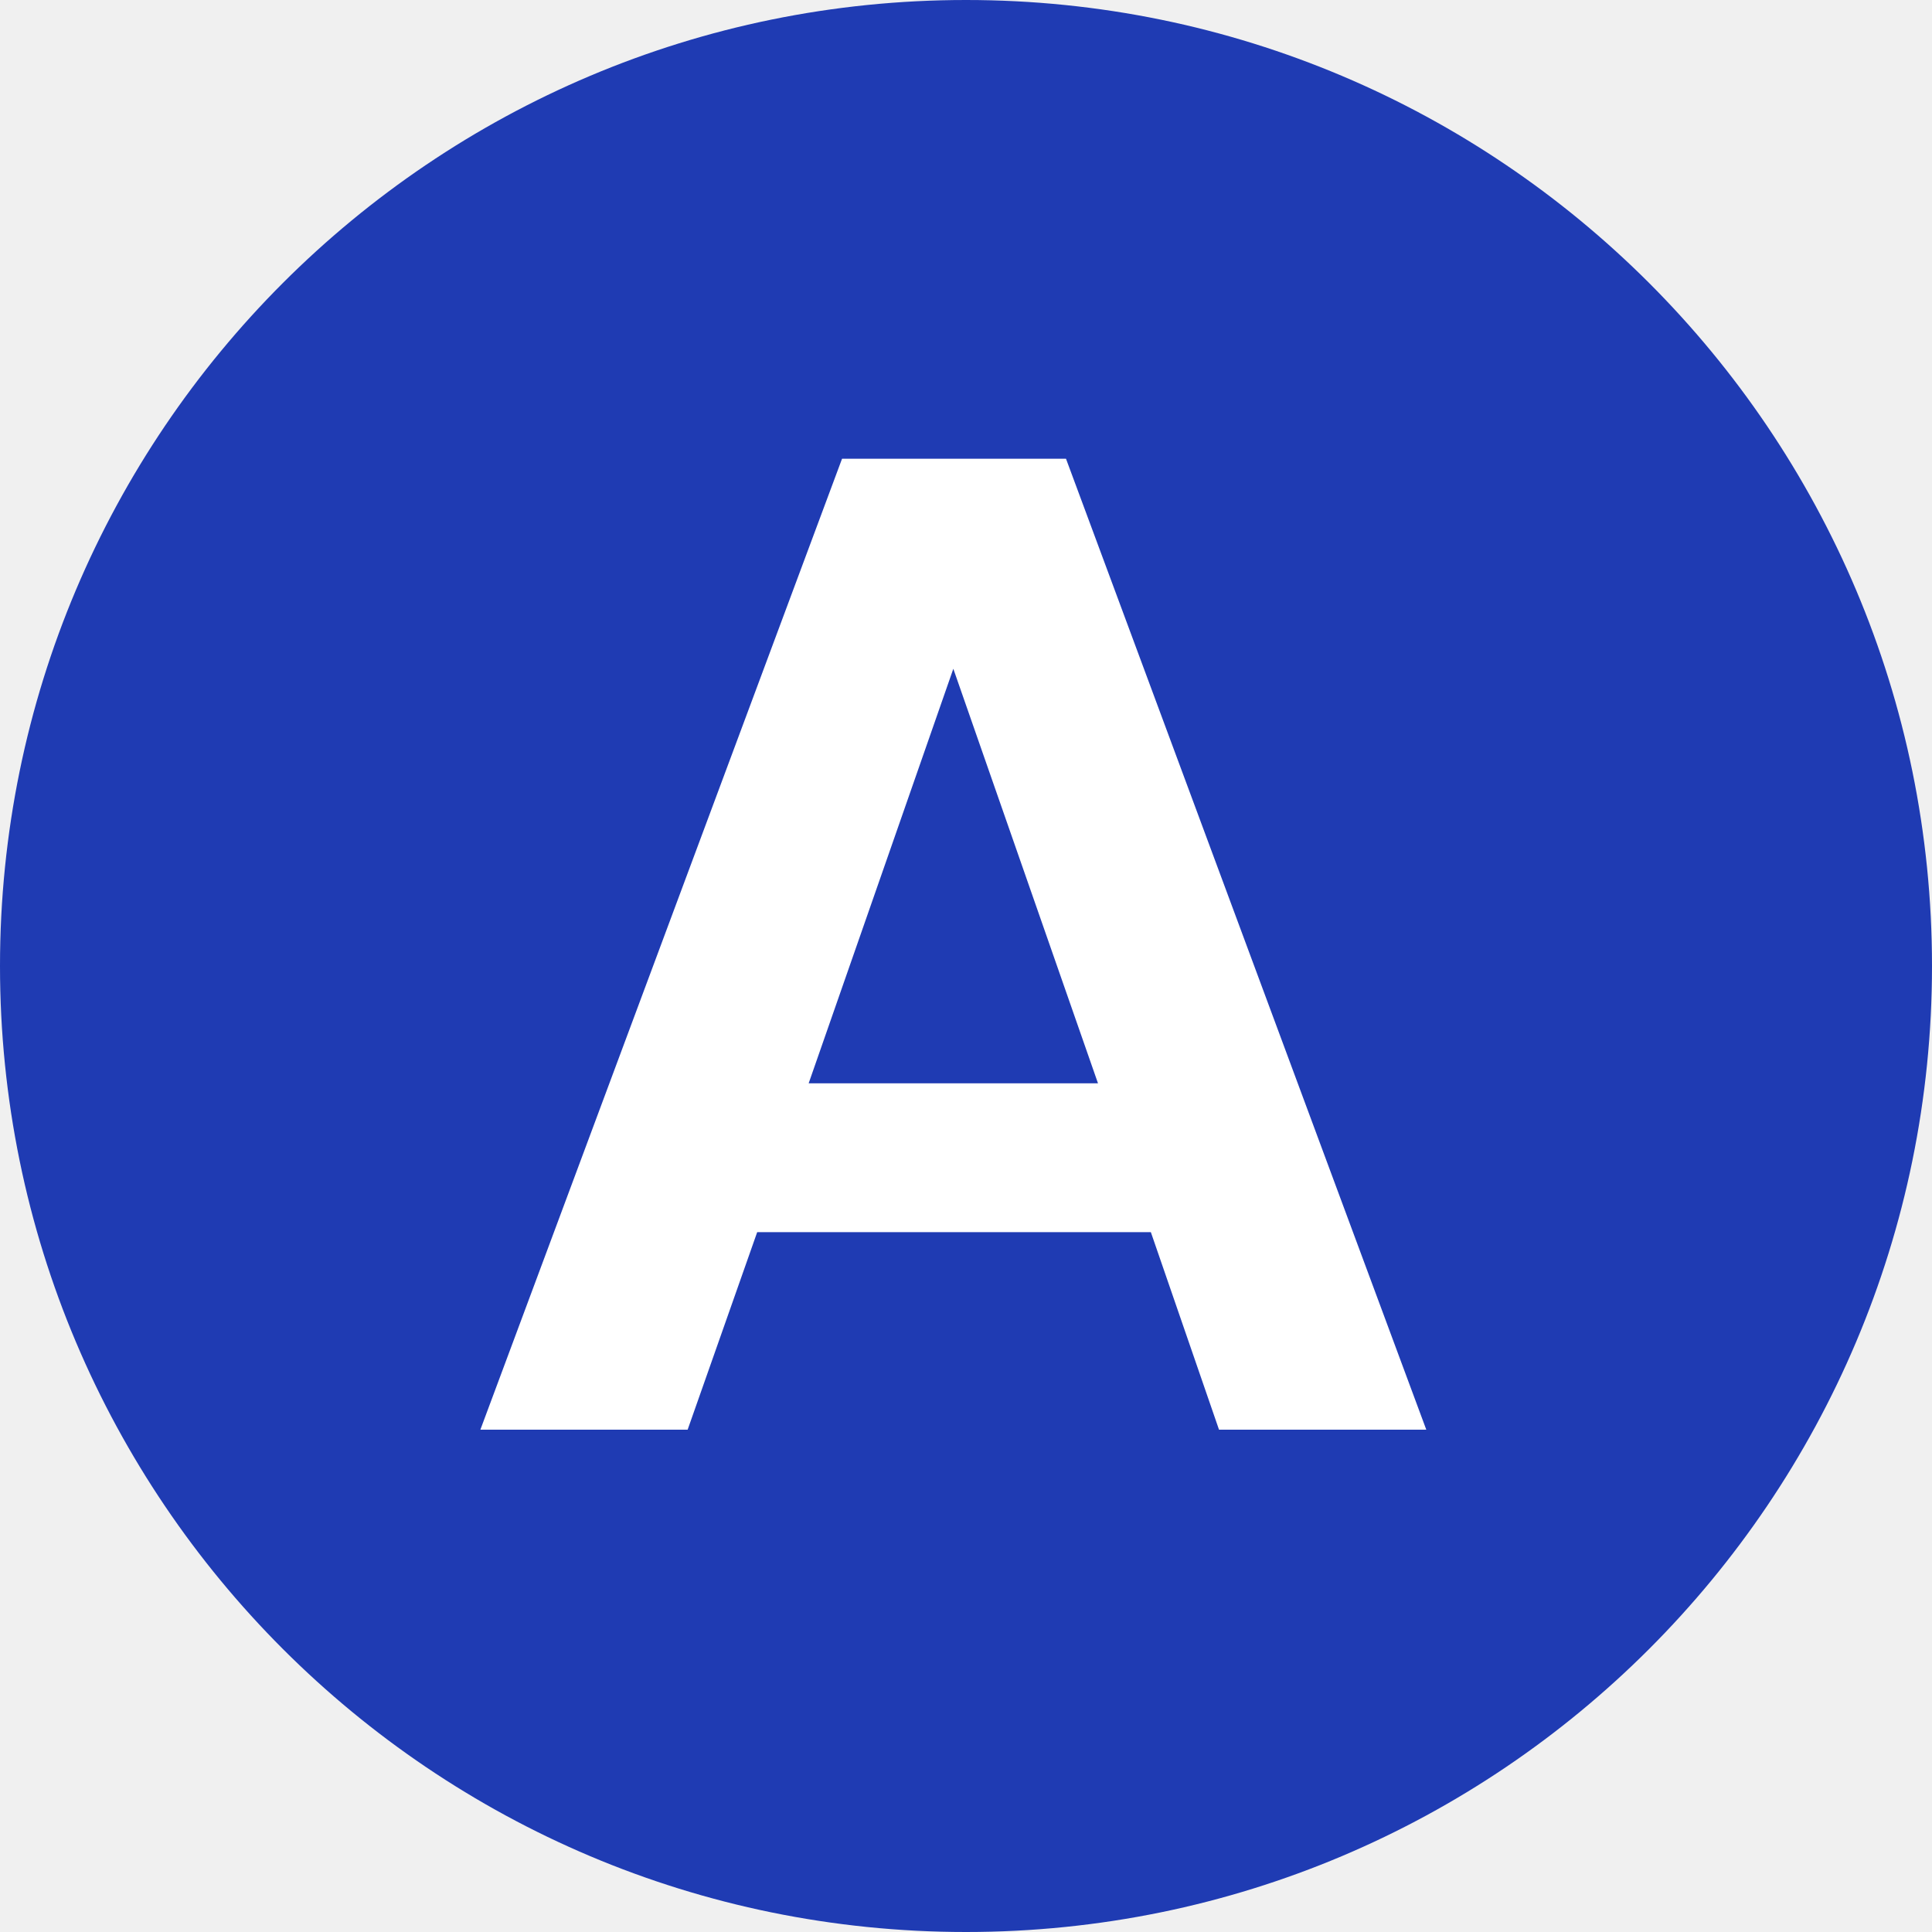
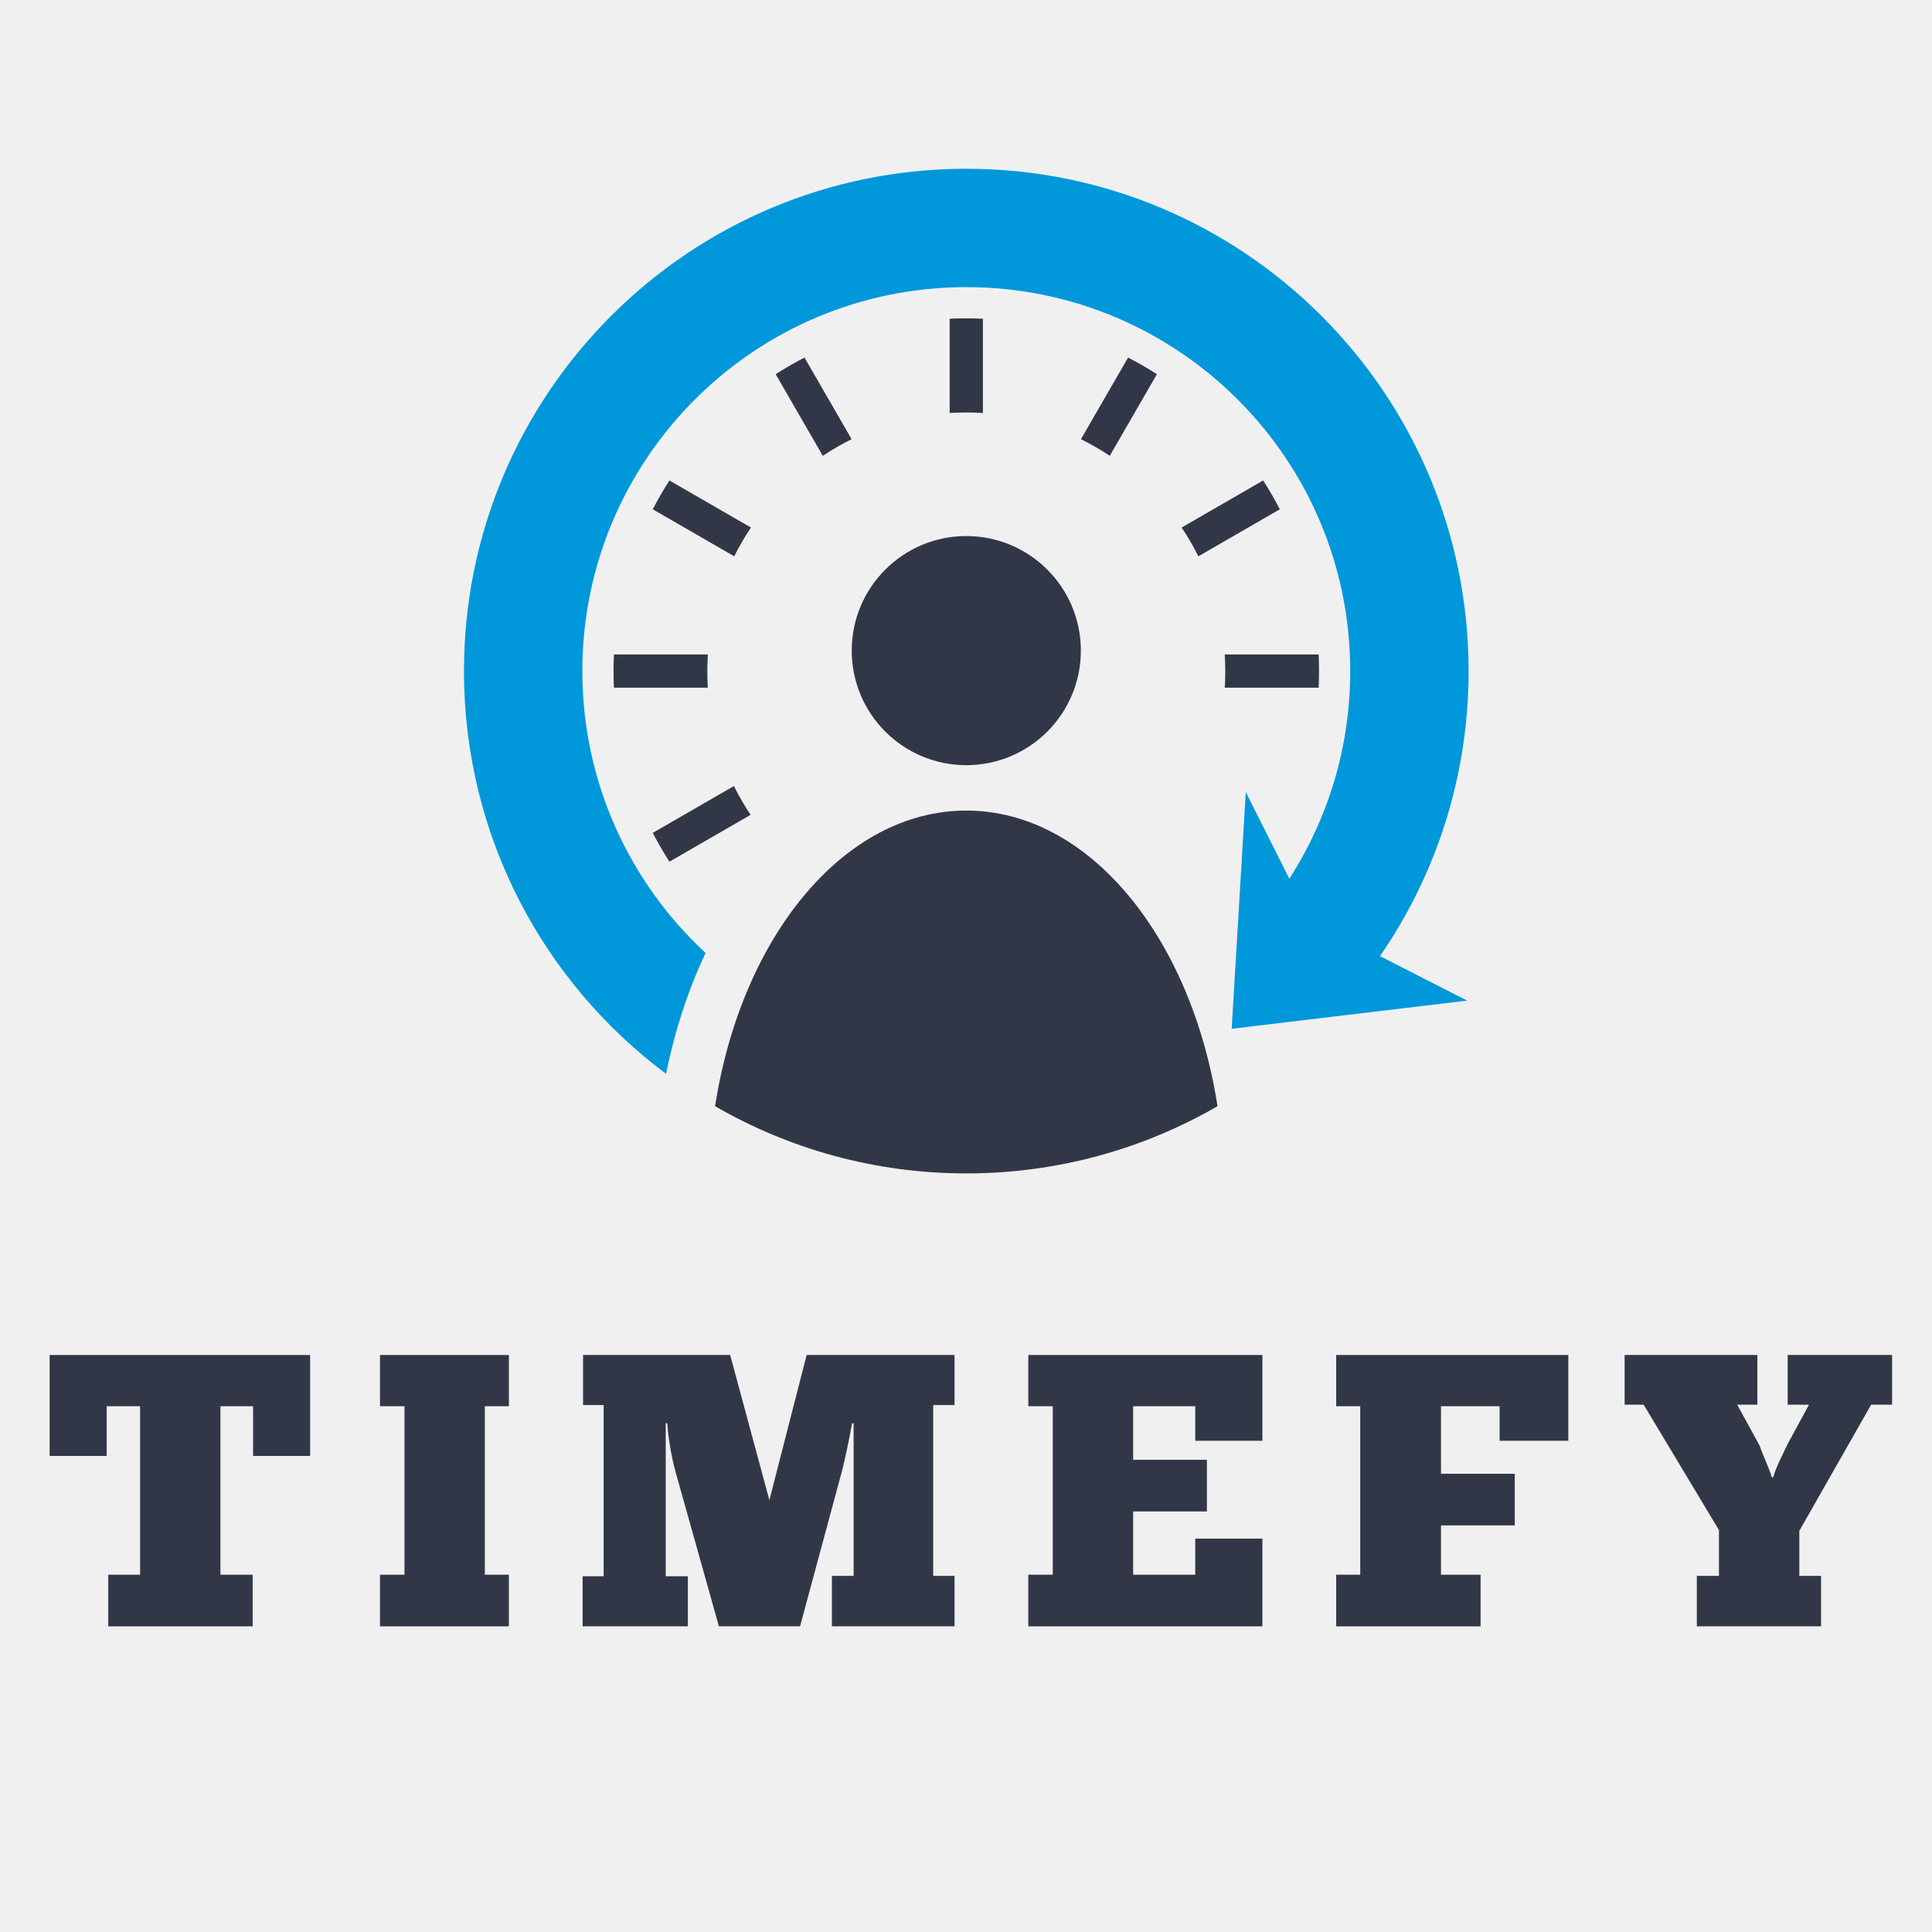
- <svg xmlns="http://www.w3.org/2000/svg" width="50" height="50" viewBox="0 0 50 50" fill="none">
-   <circle cx="25" cy="25" r="25" fill="#1F3BB3" />
-   <path d="M29.784 31.888H19.596L17.796 37H12.432L21.792 11.872H27.588L36.912 37H31.548L29.784 31.888ZM28.416 28.036L24.672 17.308L20.928 28.036H28.416Z" fill="white" />
+ <svg xmlns="http://www.w3.org/2000/svg" width="500" zoomAndPan="magnify" viewBox="0 0 375 375" height="500" preserveAspectRatio="xMidYMid meet" version="1.0">
+   <defs>
+     <g />
+     <clipPath id="id1">
+       <path d="M 90.055 32.758 L 285.055 32.758 L 285.055 209 L 90.055 209 Z M 90.055 32.758 " clip-rule="nonzero" />
+     </clipPath>
+     <clipPath id="id2">
+       <path d="M 138 157 L 237 157 L 237 227.758 L 138 227.758 Z M 138 157 " clip-rule="nonzero" />
+     </clipPath>
+   </defs>
+   <g clip-path="url(#id1)">
+     <path fill="#0098da" d="M 258.266 197.387 L 284.777 194.219 L 267.855 185.578 C 278.703 169.859 285.055 150.797 285.055 130.254 C 285.055 76.406 241.402 32.758 187.555 32.758 C 133.711 32.758 90.055 76.406 90.055 130.254 C 90.055 162.258 105.473 190.66 129.285 208.438 C 130.984 200.008 133.59 192.105 136.957 184.969 C 122.246 171.352 113.035 151.879 113.035 130.254 C 113.035 89.098 146.398 55.734 187.555 55.734 C 228.715 55.734 262.078 89.098 262.078 130.254 C 262.078 145.102 257.738 158.934 250.254 170.551 L 247.051 164.168 L 241.805 153.727 L 240.629 173.516 L 240.055 183.148 L 239.734 188.508 L 239.07 199.684 L 243.531 199.152 Z M 258.266 197.387 " fill-opacity="1" fill-rule="evenodd" />
+   </g>
+   <path fill="#323748" d="M 255.949 127.027 C 255.996 128.098 256.023 129.172 256.023 130.254 C 256.023 131.34 255.996 132.414 255.949 133.484 L 237.727 133.484 C 237.793 132.441 237.824 131.391 237.824 130.332 C 237.824 129.223 237.793 128.121 237.719 127.027 Z M 255.949 127.027 " fill-opacity="1" fill-rule="evenodd" />
+   <path fill="#323748" d="M 145.688 158.16 L 129.934 167.254 C 128.773 165.445 127.695 163.582 126.699 161.664 L 142.457 152.566 C 143.414 154.508 144.492 156.371 145.688 158.16 Z M 145.688 158.16 " fill-opacity="1" fill-rule="evenodd" />
+   <path fill="#323748" d="M 119.164 133.484 C 119.113 132.414 119.086 131.34 119.086 130.254 C 119.086 129.172 119.113 128.098 119.164 127.027 L 137.395 127.027 C 137.324 128.121 137.289 129.223 137.289 130.332 C 137.289 131.391 137.32 132.441 137.383 133.484 Z M 119.164 133.484 " fill-opacity="1" fill-rule="evenodd" />
+   <path fill="#323748" d="M 126.699 98.852 C 127.691 96.934 128.773 95.066 129.934 93.258 L 145.758 102.395 C 144.562 104.18 143.477 106.043 142.516 107.98 Z M 126.699 98.852 " fill-opacity="1" fill-rule="evenodd" />
+   <path fill="#323748" d="M 150.559 72.633 C 152.367 71.473 154.23 70.395 156.152 69.402 L 165.301 85.246 C 163.359 86.203 161.492 87.285 159.707 88.477 L 150.559 72.637 Z M 150.559 72.633 " fill-opacity="1" fill-rule="evenodd" />
+   <path fill="#323748" d="M 184.328 61.863 C 185.398 61.812 186.473 61.789 187.555 61.789 C 188.641 61.789 189.715 61.812 190.785 61.863 L 190.785 80.164 C 189.715 80.098 188.641 80.062 187.555 80.062 C 186.473 80.062 185.395 80.098 184.328 80.164 Z M 184.328 61.863 " fill-opacity="1" fill-rule="evenodd" />
+   <path fill="#323748" d="M 218.961 69.402 C 220.883 70.395 222.746 71.473 224.555 72.633 L 215.406 88.473 C 213.621 87.285 211.754 86.203 209.812 85.246 Z M 218.961 69.402 " fill-opacity="1" fill-rule="evenodd" />
+   <path fill="#323748" d="M 245.176 93.258 C 246.34 95.066 247.422 96.934 248.414 98.852 L 232.598 107.98 C 231.637 106.043 230.547 104.18 229.355 102.395 Z M 245.176 93.258 " fill-opacity="1" fill-rule="evenodd" />
+   <path fill="#323748" d="M 187.555 148.52 C 175.277 148.52 165.32 138.562 165.32 126.281 C 165.32 114 175.277 104.047 187.555 104.047 C 199.836 104.047 209.793 114 209.793 126.281 C 209.793 138.562 199.836 148.52 187.555 148.52 Z M 187.555 148.52 " fill-opacity="1" fill-rule="evenodd" />
+   <g clip-path="url(#id2)">
+     <path fill="#323748" d="M 236.316 214.711 C 221.973 223.008 205.316 227.758 187.555 227.758 C 169.797 227.758 153.145 223.008 138.797 214.711 C 143.898 181.844 163.793 157.332 187.555 157.332 C 211.32 157.332 231.215 181.844 236.316 214.711 Z M 236.316 214.711 " fill-opacity="1" fill-rule="evenodd" />
+   </g>
+   <g fill="#323748" fill-opacity="1">
+     <g transform="translate(8.50277, 315.6736)">
+       <g>
+         <path d="M 51.691 -52.672 L 1.129 -52.672 L 1.129 -33.078 L 12.207 -33.078 L 12.207 -42.727 L 18.688 -42.727 L 18.688 -10.023 L 12.508 -10.023 L 12.508 0 L 40.539 0 L 40.539 -10.023 L 34.285 -10.023 L 34.285 -42.727 L 40.617 -42.727 L 40.617 -33.078 L 51.691 -33.078 Z M 51.691 -52.672 " />
+       </g>
+     </g>
+   </g>
+   <g fill="#323748" fill-opacity="1">
+     <g transform="translate(71.874, 315.6736)">
+       <g>
+         <path d="M 1.883 -52.672 L 1.883 -42.727 L 6.633 -42.727 L 6.633 -10.023 L 1.883 -10.023 L 1.883 0 L 26.902 0 L 26.902 -10.023 L 22.23 -10.023 L 22.23 -42.727 L 26.902 -42.727 L 26.902 -52.672 Z M 1.883 -52.672 " />
+       </g>
+     </g>
+   </g>
+   <g fill="#323748" fill-opacity="1">
+     <g transform="translate(111.2081, 315.6736)">
+       <g>
+         <path d="M 54.48 -39.41 L 54.48 -9.797 L 50.262 -9.797 L 50.262 0 L 74.07 0 L 74.07 -9.797 L 69.926 -9.797 L 69.926 -42.953 L 74.07 -42.953 L 74.07 -52.672 L 45.363 -52.672 L 38.129 -24.488 L 30.52 -52.672 L 1.961 -52.672 L 1.961 -42.953 L 5.953 -42.953 L 5.953 -9.719 L 1.883 -9.719 L 1.883 0 L 22.305 0 L 22.305 -9.719 L 18.008 -9.719 L 18.008 -39.41 L 18.312 -39.41 C 18.535 -35.641 19.516 -31.348 19.895 -30.066 L 28.332 0 L 44.082 0 L 51.992 -29.312 C 52.52 -31.047 53.574 -36.02 54.18 -39.41 Z M 54.48 -39.41 " />
+       </g>
+     </g>
+   </g>
+   <g fill="#323748" fill-opacity="1">
+     <g transform="translate(197.7122, 315.6736)">
+       <g>
+         <path d="M 1.883 -52.672 L 1.883 -42.727 L 6.633 -42.727 L 6.633 -10.023 L 1.883 -10.023 L 1.883 0 L 47.32 0 L 47.32 -17.031 L 34.285 -17.031 L 34.285 -10.023 L 22.23 -10.023 L 22.23 -22.305 L 36.547 -22.305 L 36.547 -32.328 L 22.23 -32.328 L 22.23 -42.727 L 34.285 -42.727 L 34.285 -36.02 L 47.32 -36.02 L 47.32 -52.672 Z M 1.883 -52.672 " />
+       </g>
+     </g>
+   </g>
+   <g fill="#323748" fill-opacity="1">
+     <g transform="translate(257.4666, 315.6736)">
+       <g>
+         <path d="M 1.883 -52.672 L 1.883 -42.727 L 6.555 -42.727 L 6.555 -10.023 L 1.883 -10.023 L 1.883 0 L 29.914 0 L 29.914 -10.023 L 22.23 -10.023 L 22.23 -19.594 L 36.547 -19.594 L 36.547 -29.613 L 22.23 -29.613 L 22.23 -42.727 L 33.609 -42.727 L 33.609 -36.02 L 46.945 -36.02 L 46.945 -52.672 Z M 1.883 -52.672 " />
+       </g>
+     </g>
+   </g>
+   <g fill="#323748" fill-opacity="1">
+     <g transform="translate(316.0907, 315.6736)">
+       <g>
+         <path d="M 27.805 -28.938 C 27.504 -30.215 25.922 -33.609 25.469 -35.039 L 21.098 -43.027 L 25.016 -43.027 L 25.016 -52.672 L -0.754 -52.672 L -0.754 -43.027 L 2.938 -43.027 L 17.559 -18.688 L 17.559 -9.797 L 13.262 -9.797 L 13.262 0 L 37.375 0 L 37.375 -9.797 L 33.156 -9.797 L 33.156 -18.535 L 47.098 -43.027 L 51.164 -43.027 L 51.164 -52.672 L 30.895 -52.672 L 30.895 -43.027 L 35.039 -43.027 L 30.895 -35.414 C 30.066 -33.609 28.406 -30.441 28.105 -28.938 Z M 27.805 -28.938 " />
+       </g>
+     </g>
+   </g>
</svg>
